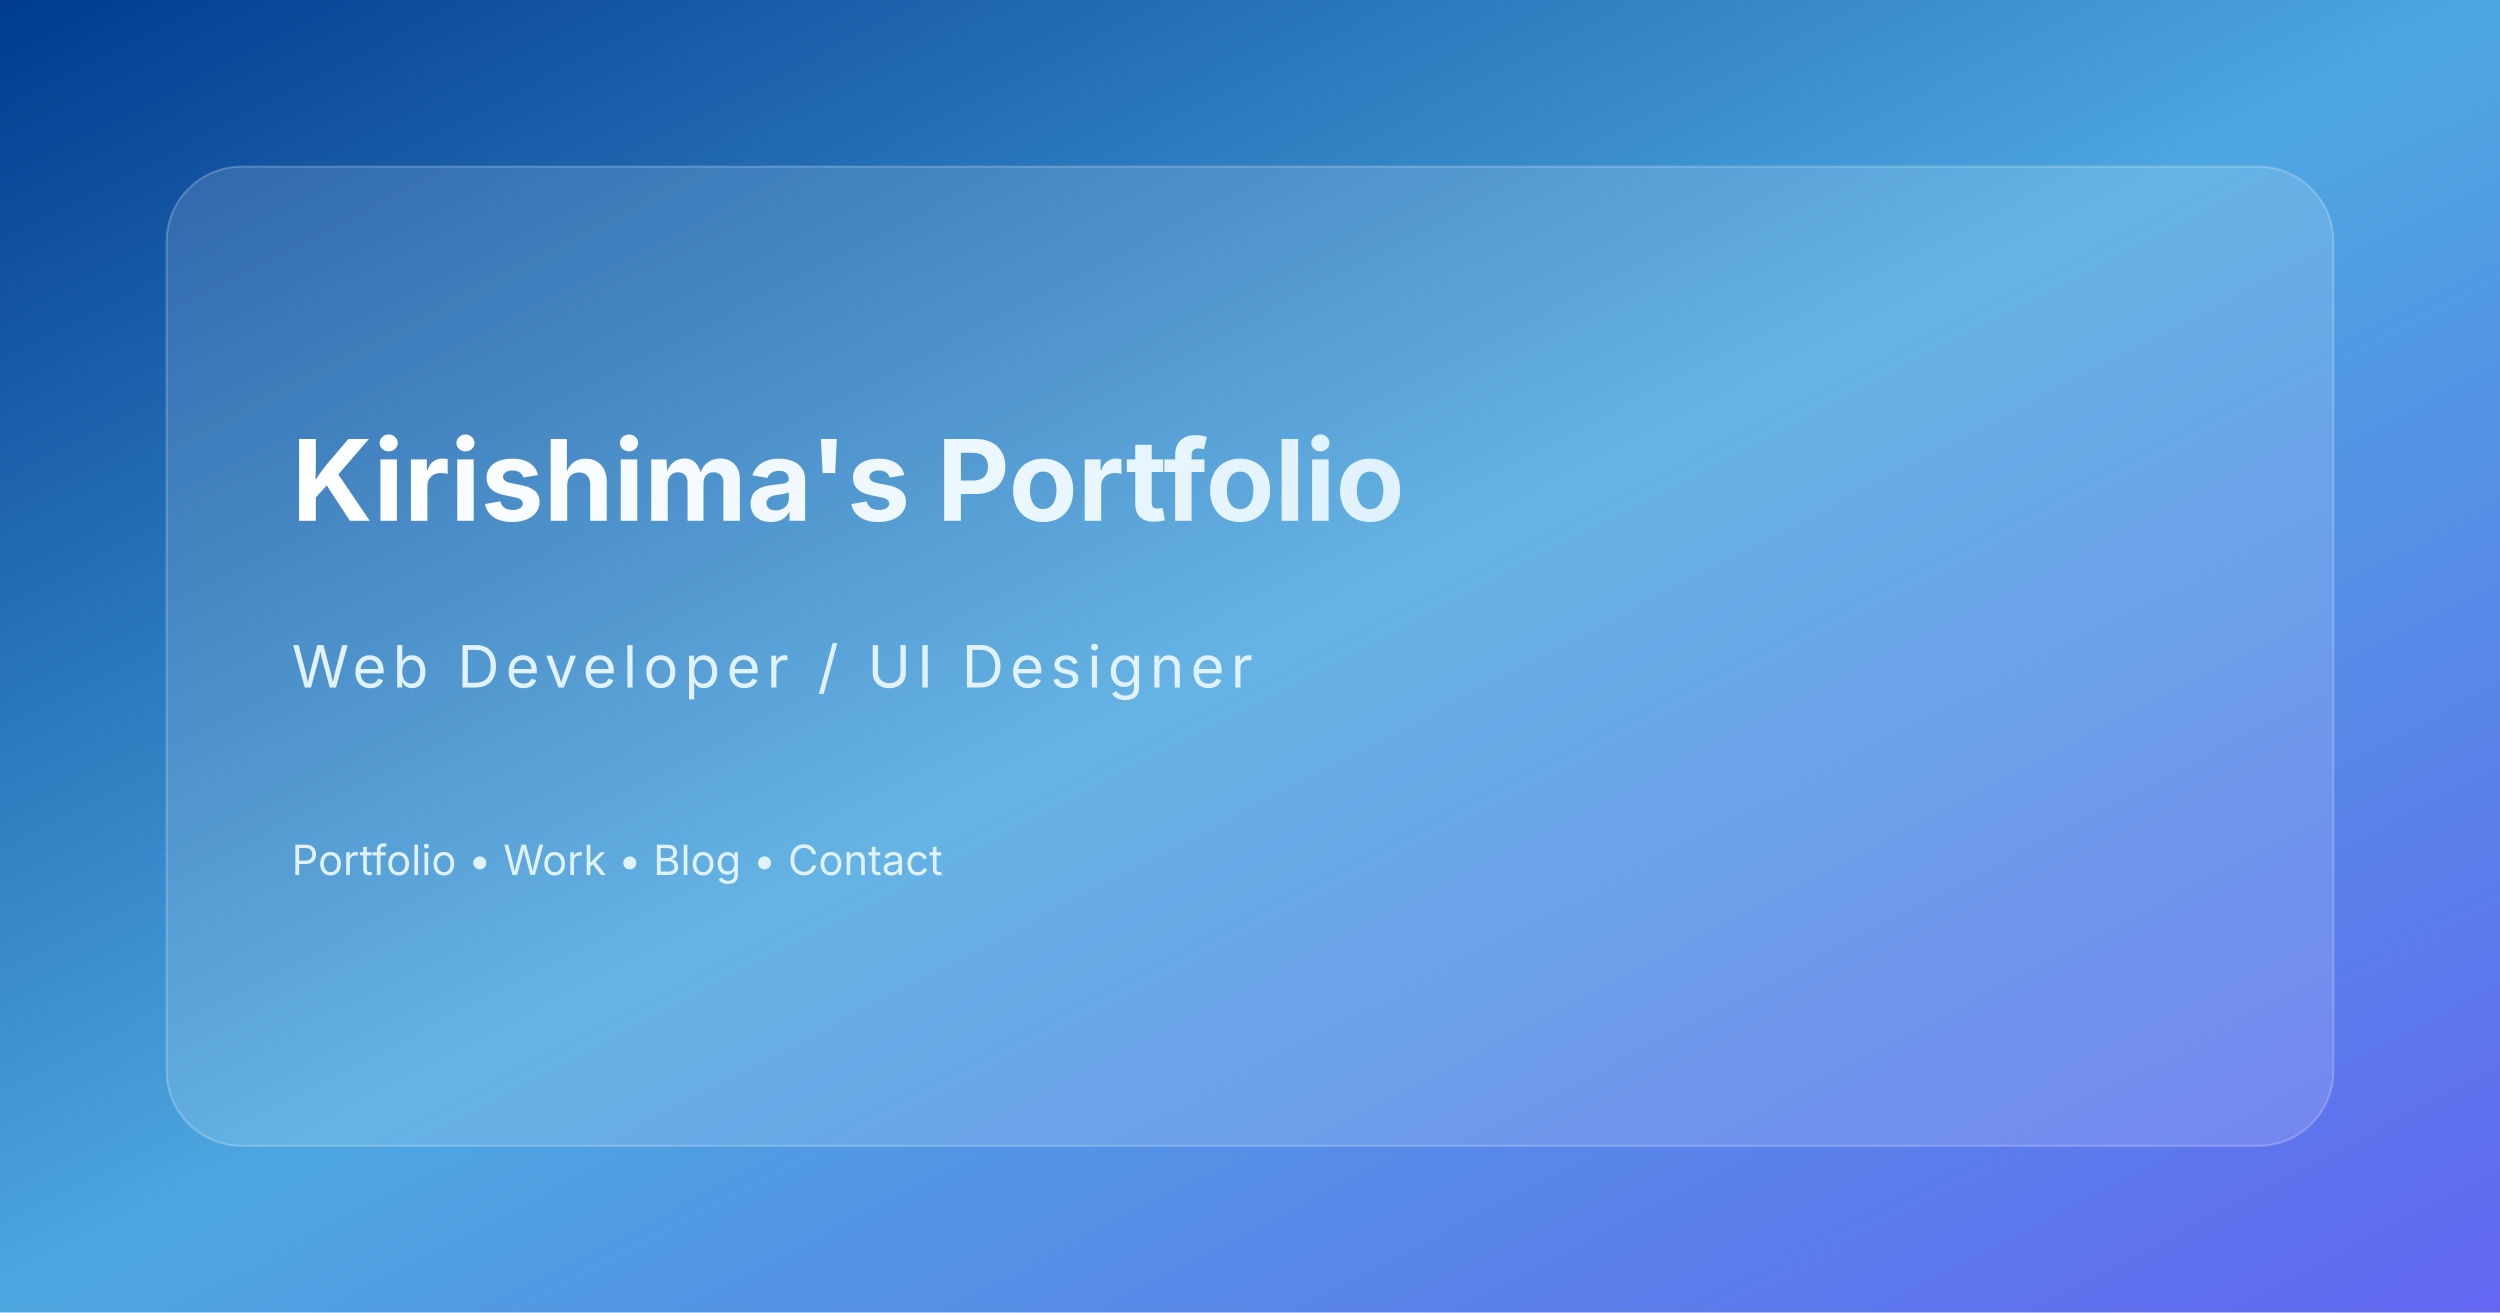
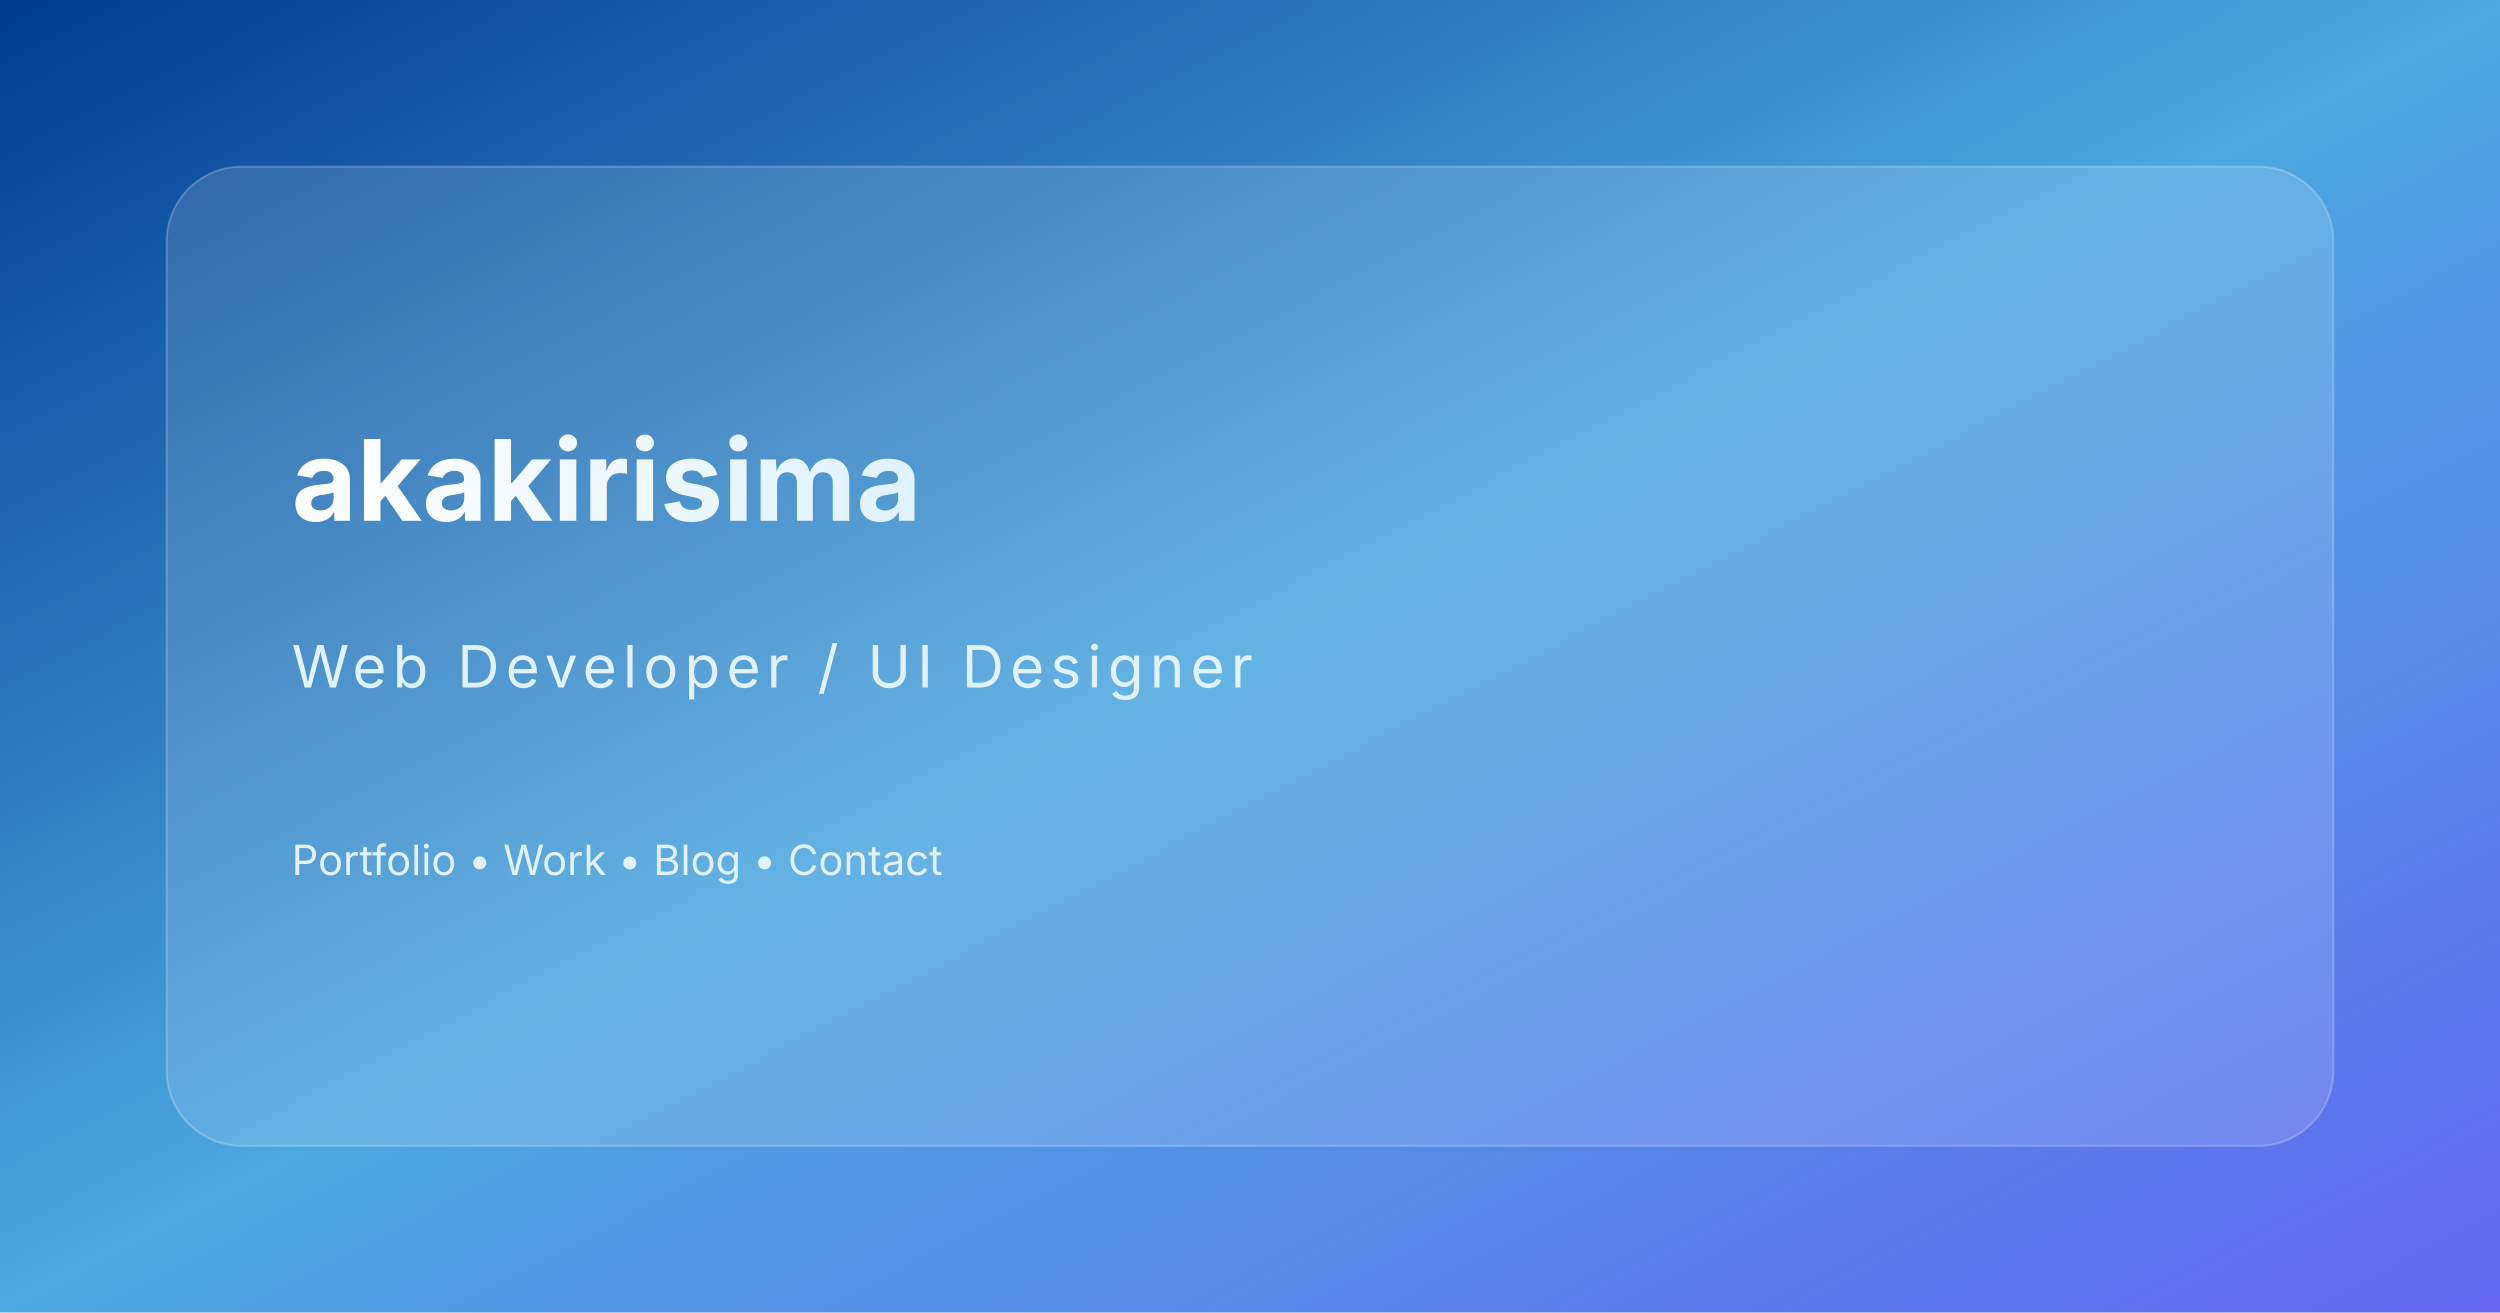
<svg xmlns="http://www.w3.org/2000/svg" width="1200" height="630" viewBox="0 0 1200 630" fill="none">
  <defs>
    <linearGradient id="bg" x1="0" y1="0" x2="1" y2="1">
      <stop offset="0%" stop-color="#003B8E" />
      <stop offset="50%" stop-color="#4DA7E0" />
      <stop offset="100%" stop-color="#6366F1" />
    </linearGradient>
    <linearGradient id="text" x1="0" y1="0" x2="1" y2="0">
      <stop offset="0%" stop-color="#FFFFFF" />
      <stop offset="100%" stop-color="#E0F2FE" />
    </linearGradient>
  </defs>
  <rect width="1200" height="630" fill="url(#bg)" />
  <rect x="80" y="80" width="1040" height="470" rx="36" fill="rgba(255,255,255,0.14)" stroke="rgba(255,255,255,0.22)" />
  <text x="140" y="250" font-family="'Inter', 'Noto Sans JP', sans-serif" font-size="54" font-weight="700" fill="url(#text)">
-     Kirishima's Portfolio
+     akakirisima
  </text>
  <text x="140" y="330" font-family="'Inter', 'Noto Sans JP', sans-serif" font-size="28" fill="#E0F2FE" letter-spacing="3">
    Web Developer / UI Designer
  </text>
  <text x="140" y="420" font-family="'Inter', 'Noto Sans JP', sans-serif" font-size="20" fill="#E0F2FE">
    Portfolio • Work • Blog • Contact
  </text>
</svg>
